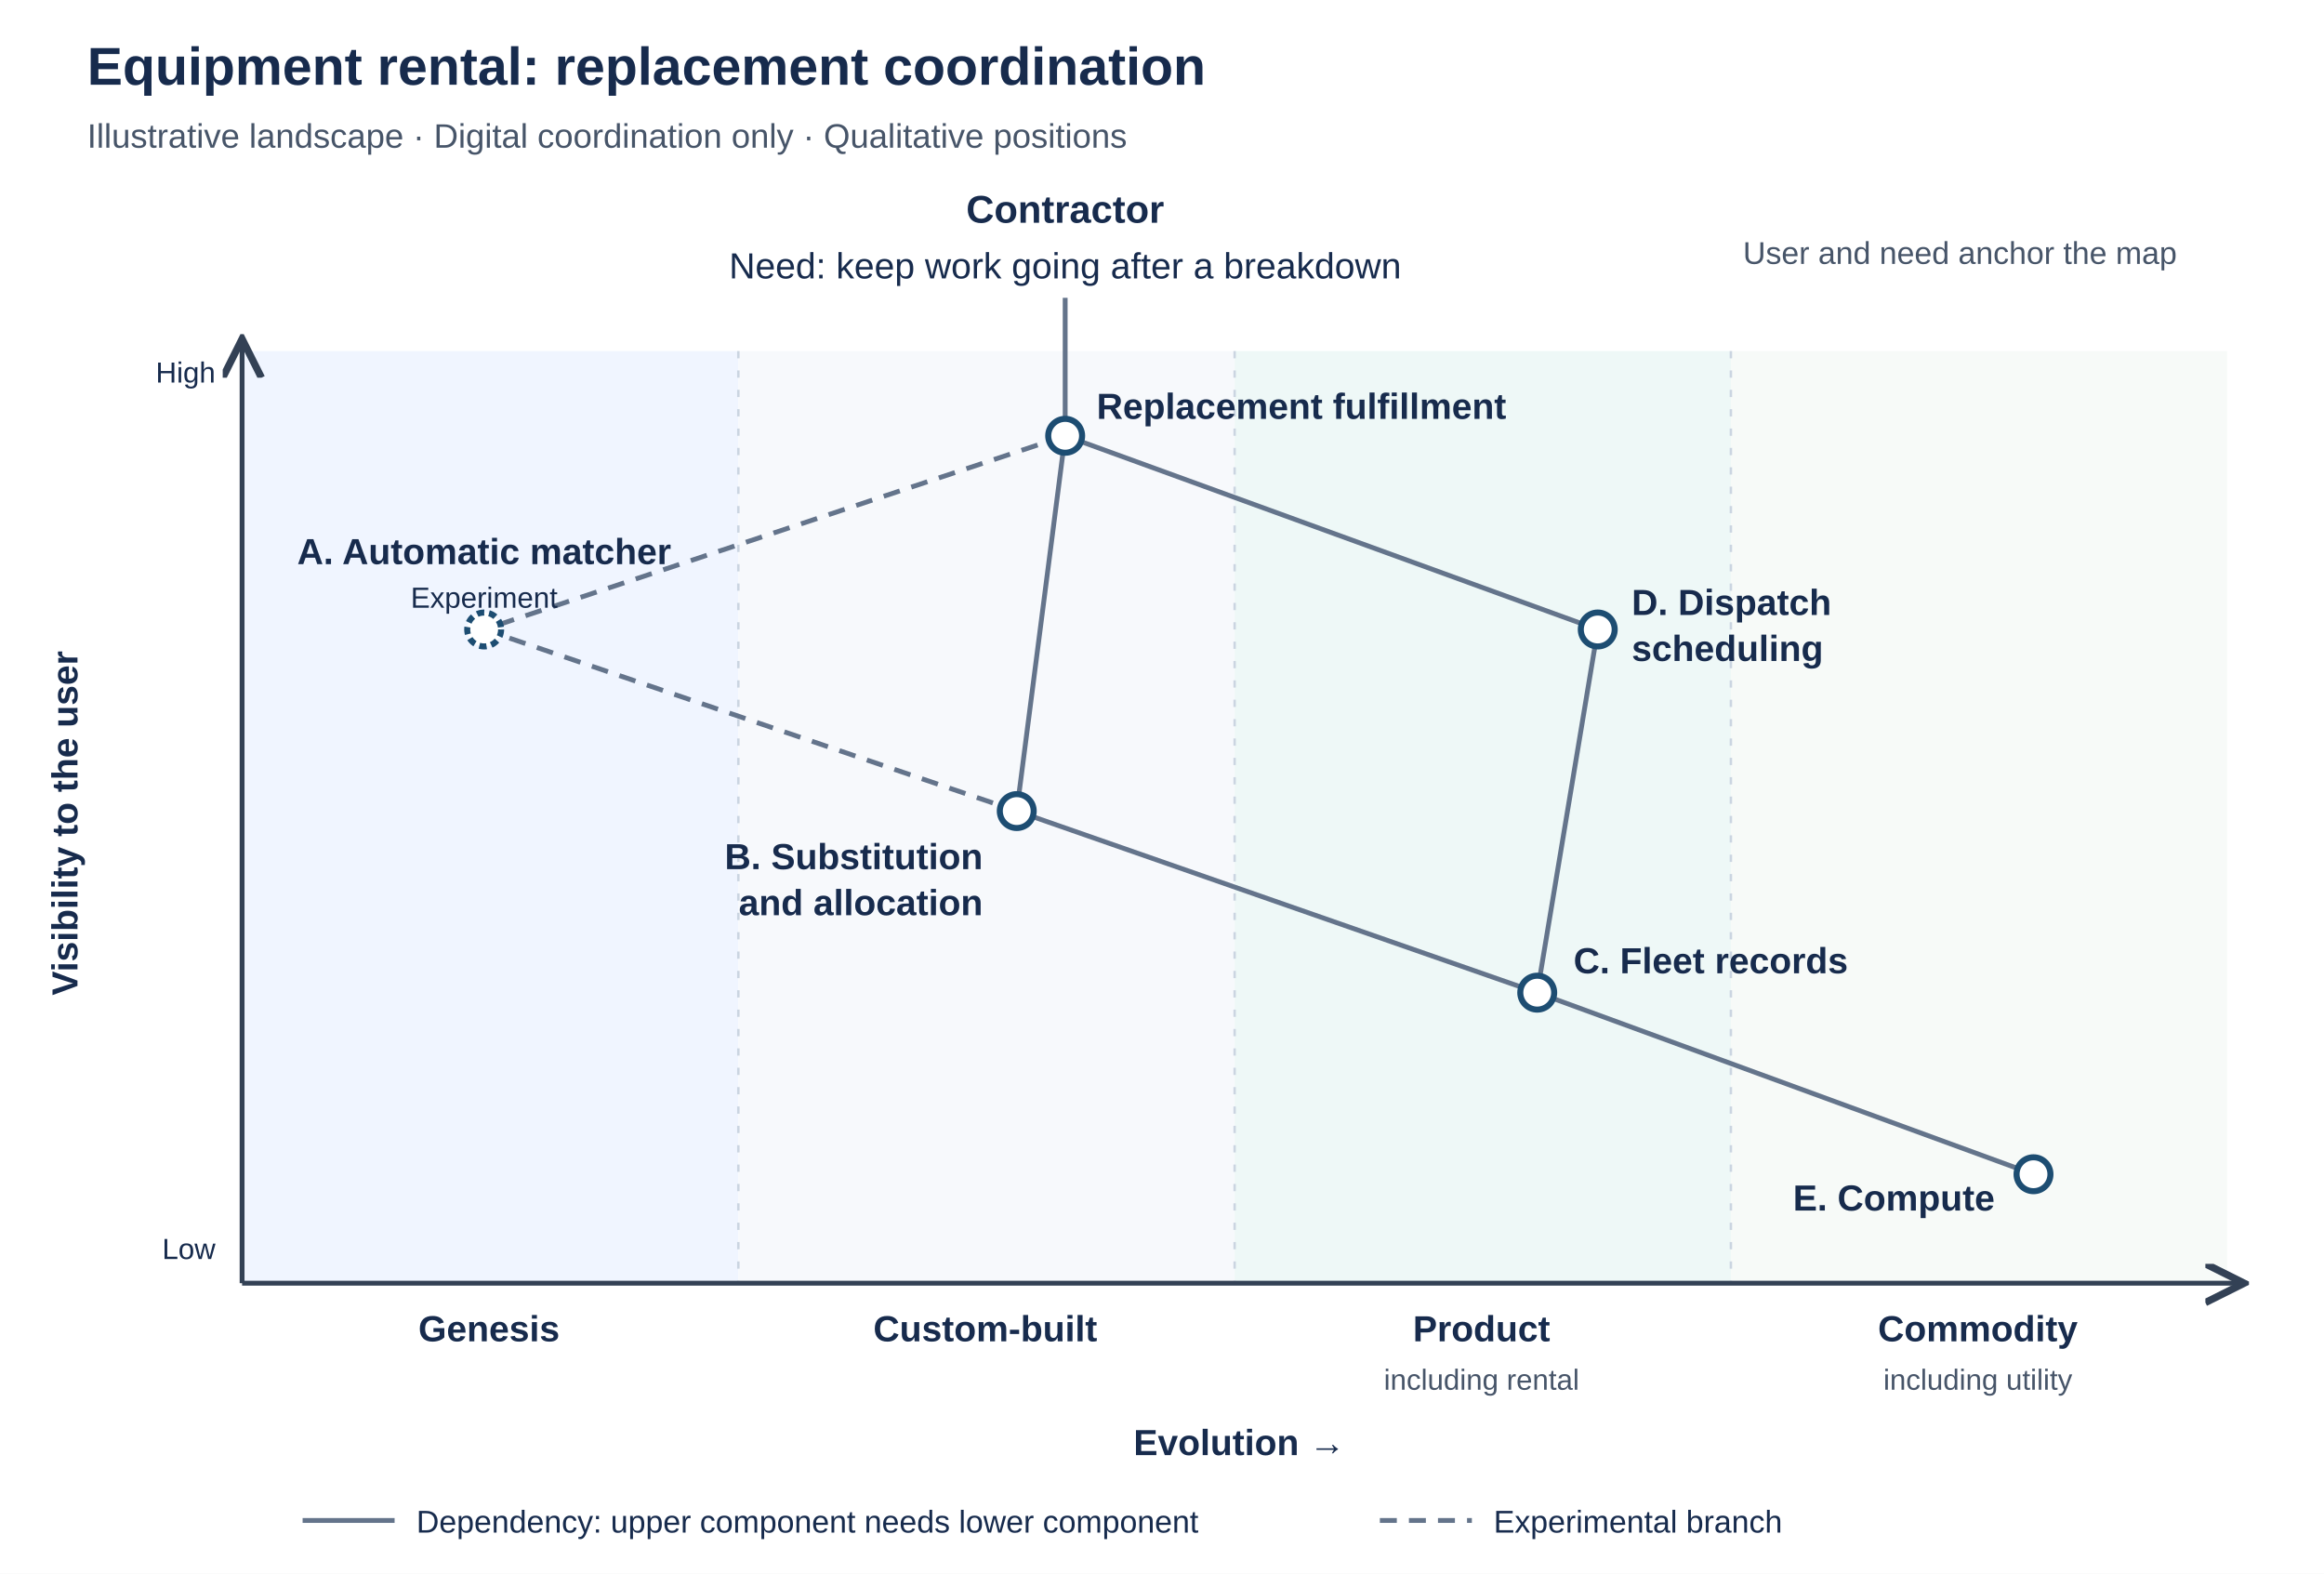
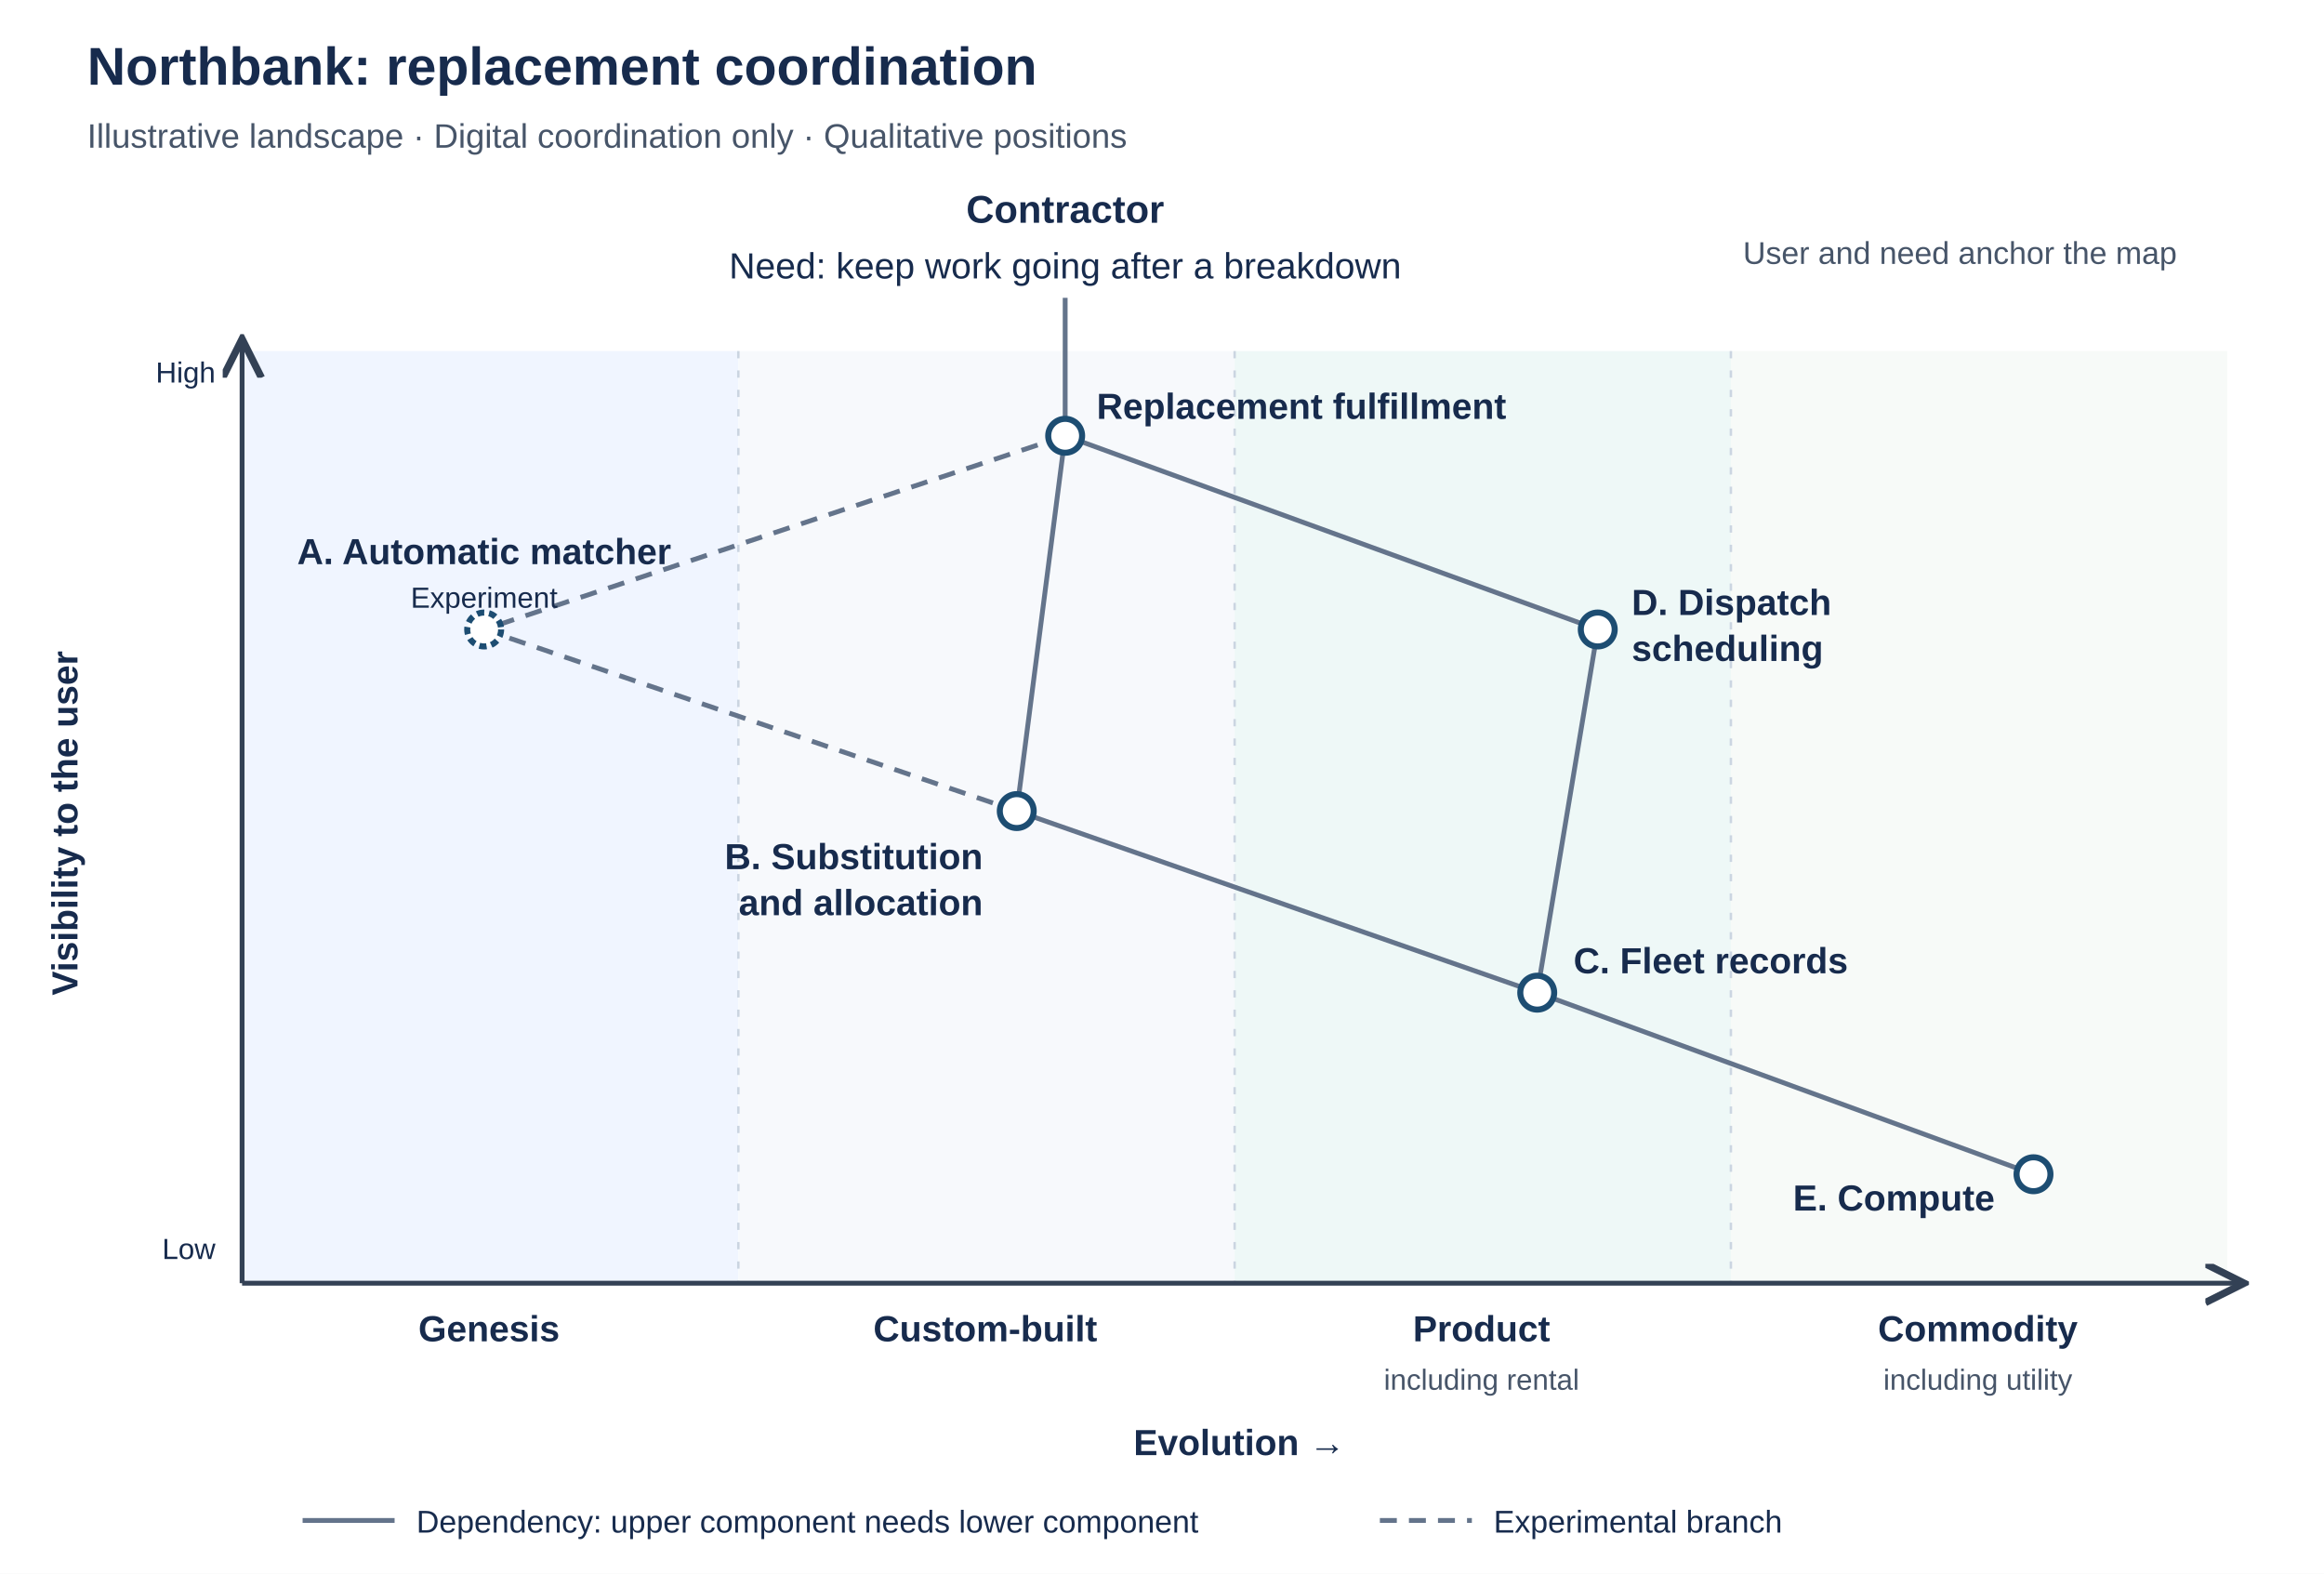
<svg xmlns="http://www.w3.org/2000/svg" width="960" height="650" viewBox="0 0 960 650" role="img" aria-labelledby="title desc">
  <defs>
    <marker id="arrow" markerWidth="9" markerHeight="9" refX="7" refY="4" orient="auto">
      <path d="M0 0L8 4L0 8" fill="none" stroke="#334155" stroke-width="1.5" />
    </marker>
  </defs>
  <rect width="960" height="650" fill="#fff" />
  <g font-family="Arial, Helvetica, sans-serif" fill="#172b4d">
-     <text x="36" y="35" font-size="22" font-weight="700">Equipment rental: replacement coordination</text>
+     <text x="36" y="35" font-size="22" font-weight="700">Northbank: replacement coordination</text>
    <text x="36" y="61" font-size="14" fill="#475569">Illustrative landscape · Digital coordination only · Qualitative positions</text>
    <text x="440" y="92" text-anchor="middle" font-size="16" font-weight="700">Contractor</text>
    <text x="440" y="115" text-anchor="middle" font-size="15">Need: keep work going after a breakdown</text>
    <text x="720" y="109" font-size="13" fill="#475569">User and need anchor the map</text>
    <rect x="100" y="145" width="205" height="385" fill="#f0f5ff" />
    <rect x="305" y="145" width="205" height="385" fill="#f7f9fc" />
    <rect x="510" y="145" width="205" height="385" fill="#eef8f7" />
    <rect x="715" y="145" width="205" height="385" fill="#f7faf8" />
    <path d="M305 145V530 M510 145V530 M715 145V530" stroke="#cbd5e1" stroke-dasharray="3 5" fill="none" />
    <g stroke="#334155" stroke-width="2" fill="none">
      <path d="M100 530V142" marker-end="url(#arrow)" />
      <path d="M100 530H925" marker-end="url(#arrow)" />
    </g>
    <text transform="translate(32 340) rotate(-90)" text-anchor="middle" font-size="15" font-weight="700">Visibility to the user</text>
    <text x="89" y="158" text-anchor="end" font-size="12">High</text>
    <text x="89" y="520" text-anchor="end" font-size="12">Low</text>
    <g stroke="#64748b" stroke-width="2" fill="none">
      <path d="M440 123V180 M440 180L420 335 M440 180L660 260 M420 335L635 410 M660 260L635 410 M635 410L840 485" />
      <path d="M440 180L200 260L420 335" stroke-dasharray="7 5" />
    </g>
    <g fill="#fff" stroke="#1d4d72" stroke-width="2.5">
      <circle cx="440" cy="180" r="7" />
      <circle cx="420" cy="335" r="7" />
      <circle cx="635" cy="410" r="7" />
      <circle cx="660" cy="260" r="7" />
      <circle cx="840" cy="485" r="7" />
      <circle cx="200" cy="260" r="7" stroke-dasharray="3 2" />
    </g>
    <g font-size="15" font-weight="700">
      <text x="453" y="173">Replacement fulfillment</text>
      <text x="200" y="233" text-anchor="middle">A. Automatic matcher</text>
      <text x="200" y="251" text-anchor="middle" font-size="12" font-weight="400">Experiment</text>
      <text x="406" y="359" text-anchor="end">B. Substitution</text>
      <text x="406" y="378" text-anchor="end">and allocation</text>
      <text x="650" y="402">C. Fleet records</text>
      <text x="674" y="254">D. Dispatch</text>
      <text x="674" y="273">scheduling</text>
      <text x="824" y="500" text-anchor="end">E. Compute</text>
    </g>
    <g text-anchor="middle" font-size="15" font-weight="700">
      <text x="202" y="554">Genesis</text>
      <text x="407" y="554">Custom-built</text>
      <text x="612" y="554">Product</text>
      <text x="817" y="554">Commodity</text>
    </g>
    <g text-anchor="middle" font-size="12" fill="#475569">
      <text x="612" y="574">including rental</text>
      <text x="817" y="574">including utility</text>
    </g>
    <text x="512" y="601" text-anchor="middle" font-size="15" font-weight="700">Evolution →</text>
    <path d="M125 628H163" stroke="#64748b" stroke-width="2" />
    <text x="172" y="633" font-size="13">Dependency: upper component needs lower component</text>
    <path d="M570 628H608" stroke="#64748b" stroke-width="2" stroke-dasharray="7 5" />
    <text x="617" y="633" font-size="13">Experimental branch</text>
  </g>
</svg>
